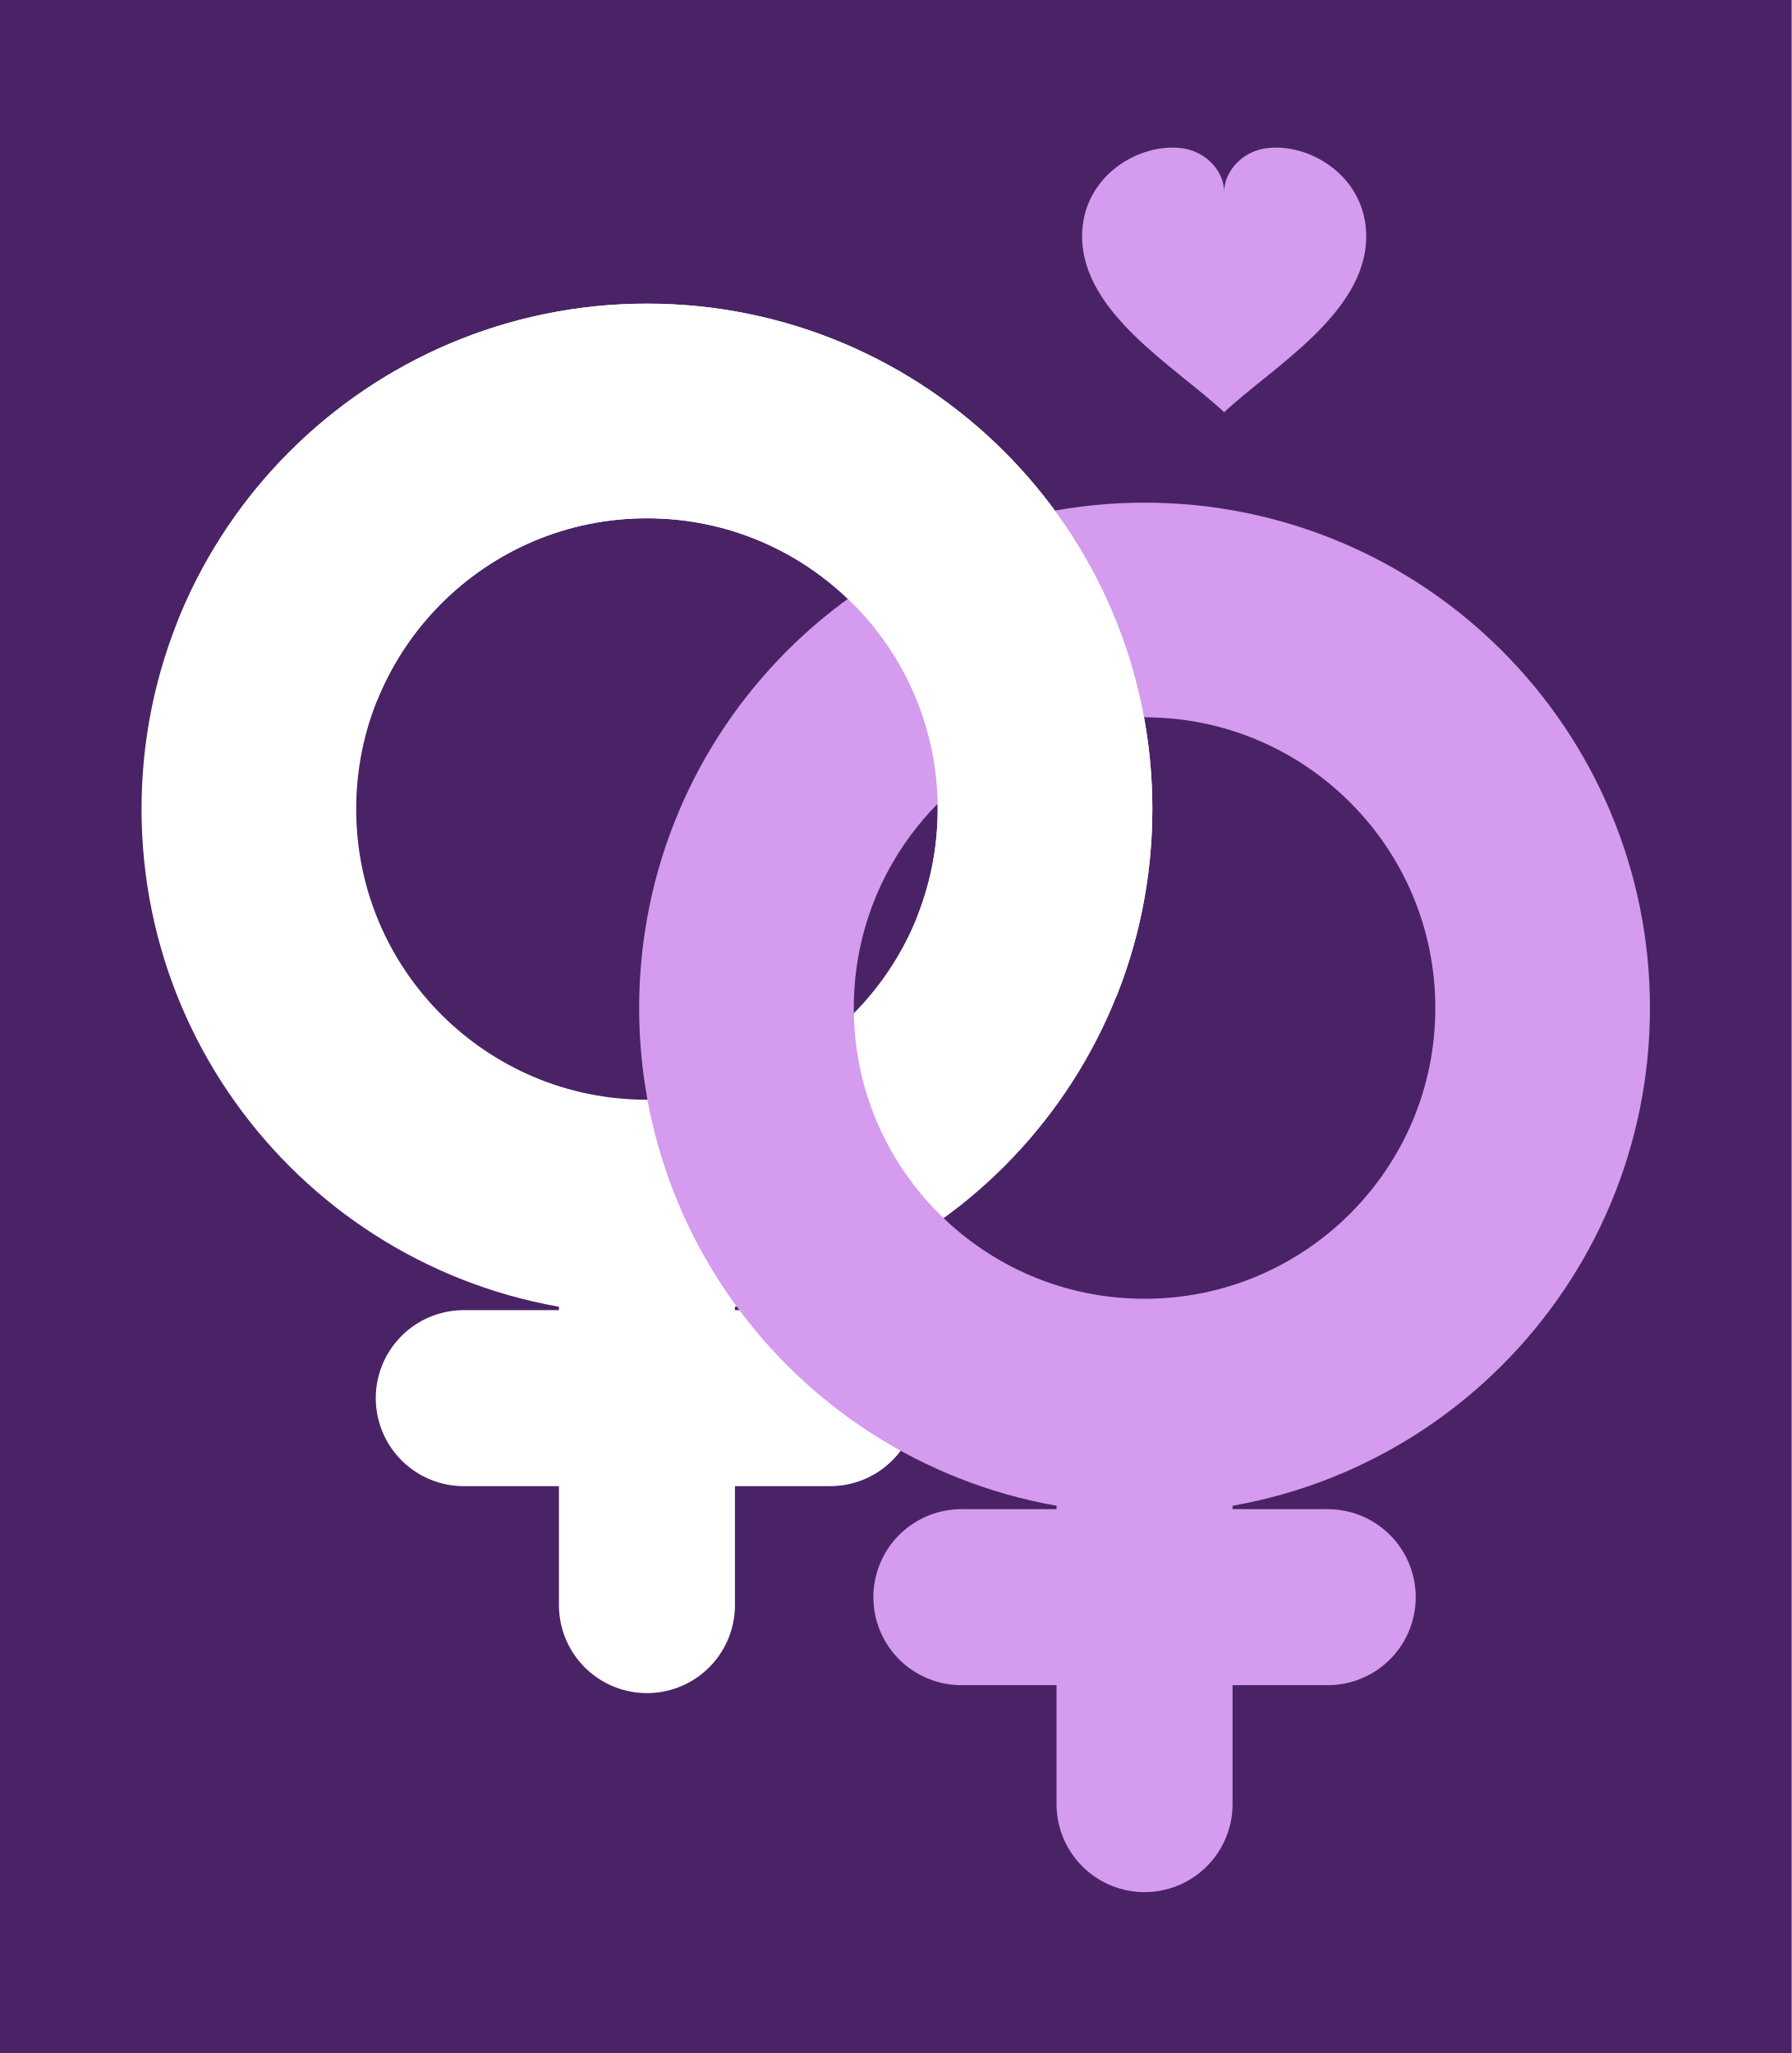
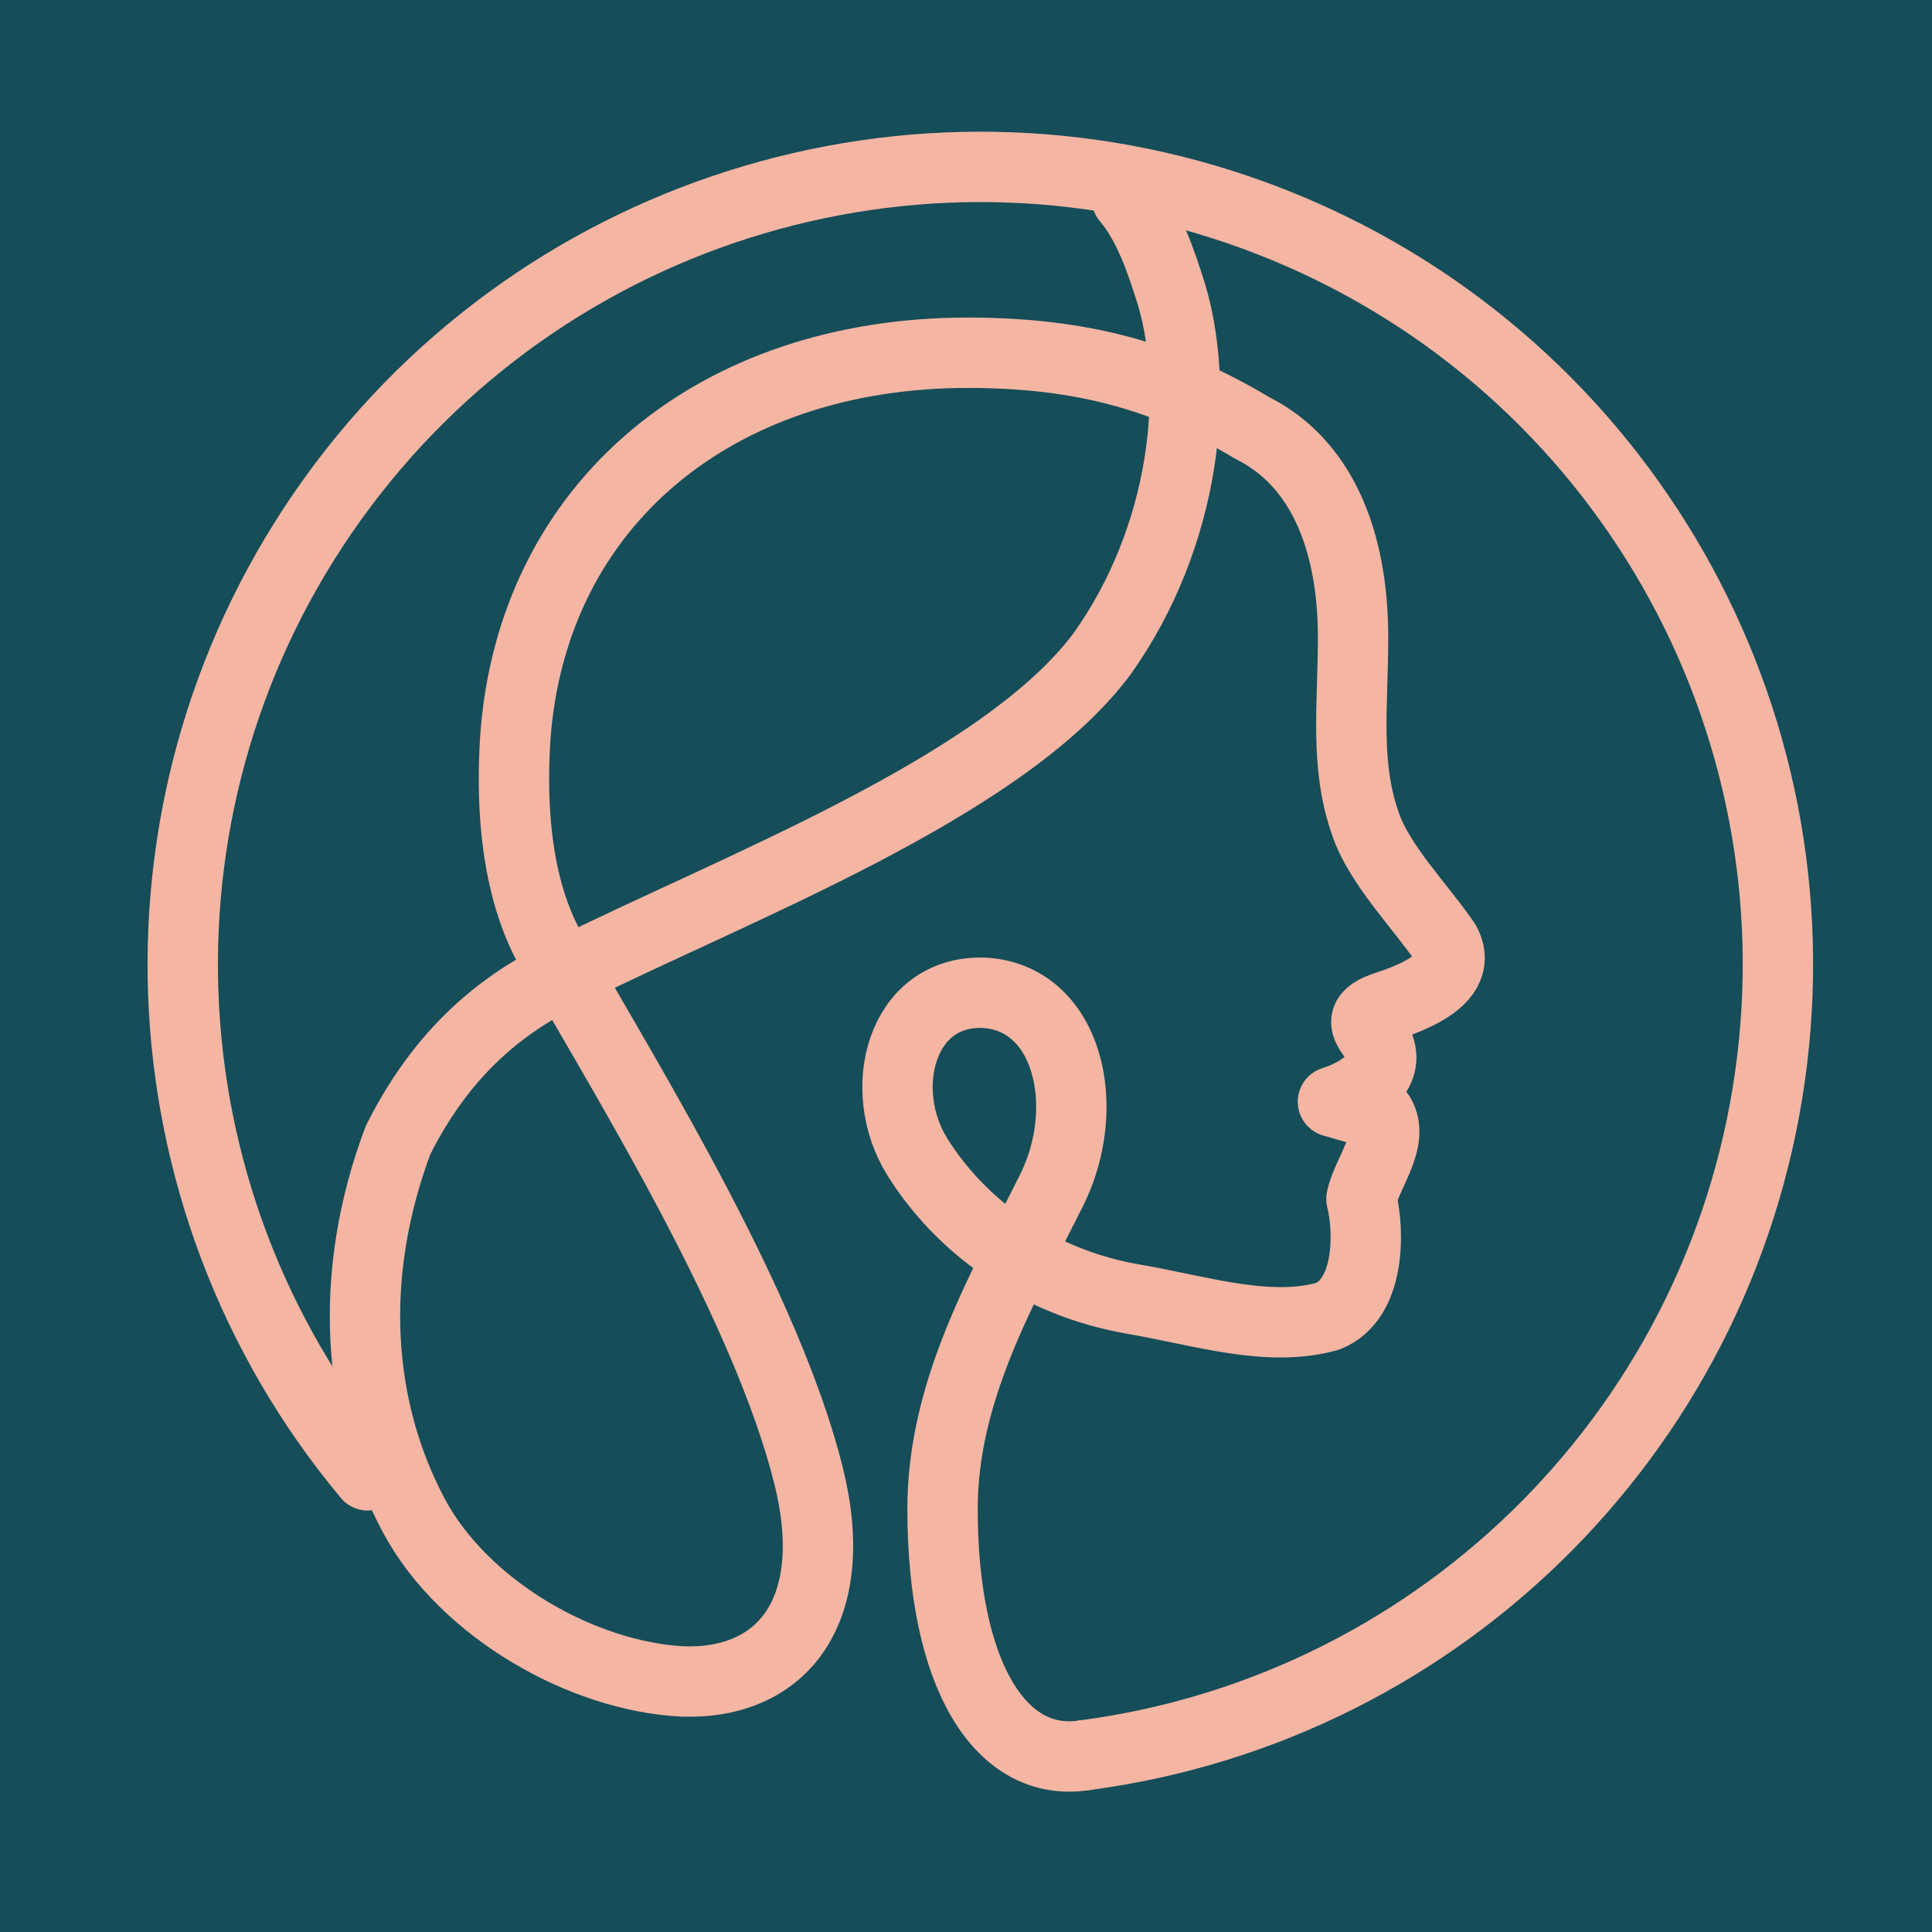
- <svg xmlns="http://www.w3.org/2000/svg" width="872.62" height="1000" viewBox="-10.88 -126.24 137.72 157.82">
-   <rect x="-10.88" y="-126.24" width="137.72" height="157.82" fill="#4A2366" />
-   <circle cx="38.85" cy="-64.05" r="30.6" fill="none" stroke="#FFFFFF" stroke-width="16.5" />
-   <path d="M38.85,-33.45 V-2.85 M24.77,-18.76 H52.93" stroke="#FFFFFF" stroke-width="13.53" stroke-linecap="round" fill="none" />
-   <circle cx="77.1" cy="-48.75" r="30.6" fill="none" stroke="#D49BEE" stroke-width="16.5" />
-   <path d="M77.1,-18.15 V12.45 M63.02,-3.46 H91.18" stroke="#D49BEE" stroke-width="13.53" stroke-linecap="round" fill="none" />
-   <defs>
-     <clipPath id="c17">
-       <polygon points="-74.8,-109.51 190.75,-3.29 236.2,-116.94 -29.34,-223.15" />
-     </clipPath>
-   </defs>
-   <circle cx="38.85" cy="-64.05" r="30.6" fill="none" stroke="#FFFFFF" stroke-width="16.5" clip-path="url(#c17)" />
-   <path fill="#D49BEE" transform="translate(83.22,-104.43) scale(10.4)" d="M0,0.95 C-0.35,0.62 -1.05,0.22 -1.05,-0.35 C-1.05,-0.8 -0.62,-1.05 -0.3,-1.0 C-0.12,-0.97 0,-0.82 0,-0.68 C0,-0.82 0.12,-0.97 0.3,-1.0 C0.62,-1.05 1.05,-0.8 1.05,-0.35 C1.05,0.22 0.35,0.62 0,0.95Z" />
+ <svg xmlns="http://www.w3.org/2000/svg" width="1000" height="1000" viewBox="-39.76 -39.76 576.52 576.52">
+   <rect x="-39.76" y="-39.76" width="576.52" height="576.52" fill="#154D59" />
+   <g transform="translate(-61,-39.5) scale(0.5)" fill="none" stroke="#F4B5A3" stroke-width="42" stroke-linecap="round" stroke-linejoin="round">
+     <path d="M262,880 A476,476 0 1 1 690,1047" />
+     <path d="M690,1047 C640,1055 605,1000 605,900 C605,830 640,770 670,710 C695,660 680,595 630,592 C580,590 565,650 590,690 C615,730 660,765 720,775 C760,782 800,795 835,785 C860,775 860,735 855,715 C858,700 875,680 866,665 L838,657 C860,650 875,635 862,618 C856,610 855,605 870,600 C895,592 915,580 905,562 C890,540 865,515 857,490 C845,455 850,420 850,380 C850,320 830,275 790,255 C740,225 690,210 620,210 C470,210 360,300 350,440 C345,520 365,560 380,580 C420,650 500,780 525,880 C545,960 510,1005 450,1003 C390,1000 320,960 290,905 C255,840 250,760 280,680 C310,620 350,595 380,580 C480,530 640,470 700,390 C750,320 760,230 740,170 C732,145 725,130 715,118" />
+   </g>
</svg>
